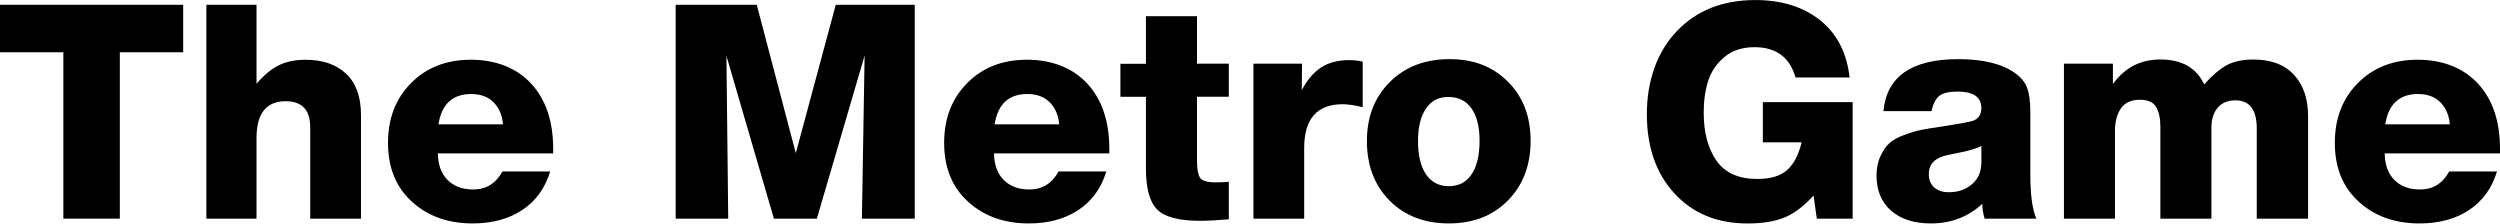
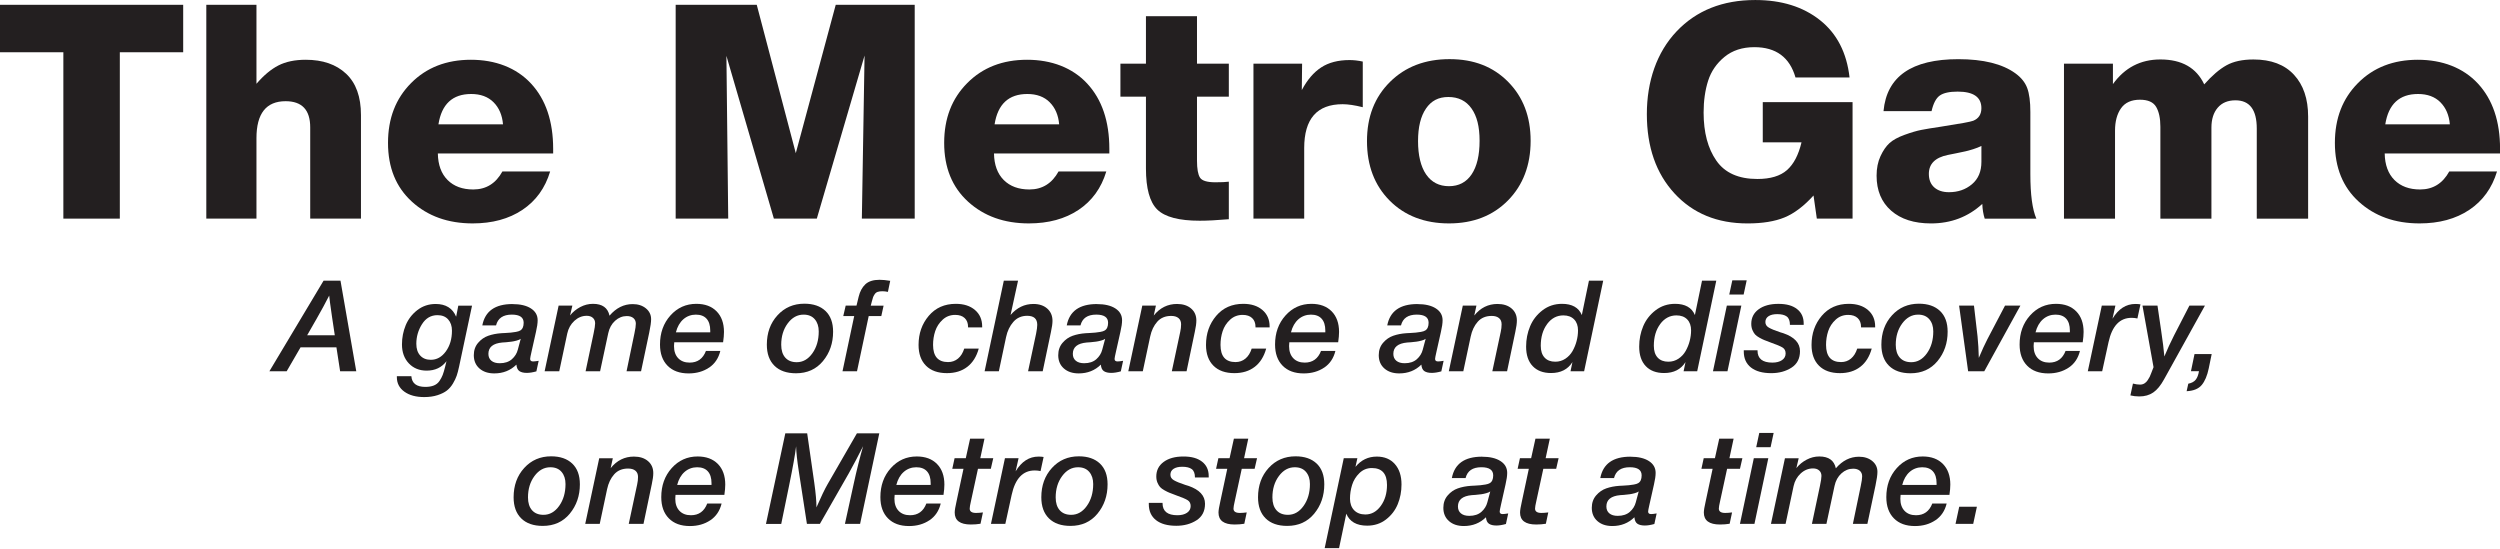
- <svg xmlns="http://www.w3.org/2000/svg" id="Layer_2" data-name="Layer 2" viewBox="0 0 599.4 53.57">
-   <g id="Layer_1-2" data-name="Layer 1">
+ <svg xmlns="http://www.w3.org/2000/svg" id="Layer_2" data-name="Layer 2" viewBox="0 0 1415.23 310.31">
+   <defs>
+     <style>
+       .cls-1 {
+         fill: #231f20;
+       }
+     </style>
+   </defs>
+   <g id="RULERS_GUIDES" data-name="RULERS/GUIDES">
    <g>
-       <path d="M43.92,12.53h-15.19v39.89h-13.54V12.53H0V1.15h43.92v11.38Z" />
-       <path d="M61.49,20.09c1.73-2.02,3.48-3.48,5.26-4.39,1.78-.91,3.96-1.37,6.55-1.37,4.08,0,7.31,1.12,9.69,3.35,2.38,2.23,3.56,5.53,3.56,9.9v24.84h-12.17v-21.89c0-4.18-1.97-6.26-5.9-6.26-4.66,0-6.98,2.95-6.98,8.86v19.3h-12.02V1.15h12.02v18.94Z" />
-       <path d="M104.98,36.79c.05,2.74.83,4.86,2.34,6.37s3.56,2.27,6.16,2.27c3.07,0,5.4-1.44,6.98-4.32h11.45c-1.2,3.98-3.42,7.06-6.66,9.22s-7.21,3.24-11.92,3.24c-5.9,0-10.77-1.74-14.58-5.22-3.82-3.48-5.72-8.17-5.72-14.08s1.85-10.65,5.54-14.37,8.47-5.58,14.33-5.58,10.91,1.91,14.44,5.72,5.29,9.04,5.29,15.66v1.08h-27.65ZM118.33,24.52c-1.32-1.32-3.11-1.98-5.36-1.98-4.46,0-7.08,2.42-7.85,7.27h15.48c-.19-2.21-.95-3.97-2.27-5.29Z" />
-       <path d="M162,1.15h19.44l9.36,35.57L200.38,1.15h18.94v51.27h-12.67l.65-39.1-11.45,39.1h-10.3l-11.38-39.03.43,39.03h-12.6V1.15Z" />
-       <path d="M238.32,36.79c.05,2.74.83,4.86,2.34,6.37s3.56,2.27,6.16,2.27c3.07,0,5.4-1.44,6.98-4.32h11.45c-1.2,3.98-3.42,7.06-6.66,9.22s-7.21,3.24-11.92,3.24c-5.9,0-10.77-1.74-14.58-5.22-3.82-3.48-5.72-8.17-5.72-14.08s1.85-10.65,5.54-14.37,8.47-5.58,14.33-5.58,10.91,1.91,14.44,5.72,5.29,9.04,5.29,15.66v1.08h-27.65ZM251.68,24.52c-1.32-1.32-3.11-1.98-5.36-1.98-4.46,0-7.08,2.42-7.85,7.27h15.48c-.19-2.21-.95-3.97-2.27-5.29Z" />
-       <path d="M294.62,23.19h-7.63v15.34c0,1.97.24,3.32.72,4.07.48.74,1.7,1.12,3.67,1.12,1.44,0,2.52-.05,3.24-.14v9c-2.83.24-5.16.36-6.98.36-4.94,0-8.33-.89-10.15-2.66s-2.74-5.06-2.74-9.86v-17.21h-6.12v-7.92h6.12V3.89h12.24v11.38h7.63v7.92Z" />
-       <path d="M326.73,25.71c-1.92-.48-3.53-.72-4.82-.72-6.14,0-9.22,3.5-9.22,10.51v16.92h-12.17V15.27h11.66l-.07,6.34c1.3-2.45,2.84-4.26,4.64-5.44,1.8-1.18,4.07-1.76,6.8-1.76,1.01,0,2.06.12,3.17.36v10.94Z" />
-       <path d="M361.58,19.62c3.6,3.62,5.4,8.34,5.4,14.15s-1.81,10.62-5.44,14.29c-3.62,3.67-8.34,5.51-14.15,5.51s-10.6-1.82-14.22-5.47c-3.62-3.65-5.44-8.4-5.44-14.26s1.84-10.54,5.51-14.19,8.44-5.47,14.29-5.47,10.44,1.81,14.04,5.44ZM341.89,26.03c-1.27,1.85-1.91,4.45-1.91,7.81s.65,6.12,1.94,7.99c1.3,1.87,3.12,2.81,5.47,2.81s4.16-.95,5.44-2.84c1.27-1.9,1.91-4.57,1.91-8.03s-.65-5.95-1.94-7.78c-1.3-1.82-3.14-2.74-5.54-2.74s-4.09.92-5.36,2.77Z" />
-       <path d="M444.17,52.42h-8.57l-.79-5.54c-2.3,2.54-4.62,4.3-6.95,5.26s-5.29,1.44-8.89,1.44c-7.25,0-13.08-2.4-17.5-7.2-4.42-4.8-6.62-11.14-6.62-19.01s2.38-14.82,7.13-19.84c4.75-5.02,11.04-7.52,18.87-7.52,6.29,0,11.46,1.61,15.52,4.82,4.06,3.22,6.42,7.8,7.09,13.75h-12.96c-1.39-4.85-4.68-7.27-9.86-7.27-2.88,0-5.27.78-7.16,2.34s-3.2,3.47-3.92,5.72-1.08,4.8-1.08,7.63c0,4.75,1.02,8.59,3.06,11.52,2.04,2.93,5.32,4.39,9.83,4.39,3.12,0,5.48-.71,7.09-2.12,1.61-1.42,2.77-3.64,3.49-6.66h-9.29v-9.65h21.53v27.94Z" />
-       <path d="M475.84,52.42c-.34-1.06-.53-2.23-.58-3.53-3.41,3.12-7.51,4.68-12.31,4.68-4.03,0-7.21-1.02-9.54-3.06-2.33-2.04-3.49-4.84-3.49-8.39,0-1.78.31-3.34.94-4.68.62-1.34,1.34-2.39,2.16-3.13.82-.74,2.02-1.4,3.6-1.98s2.93-.97,4.03-1.19c1.1-.22,2.64-.47,4.61-.76,4.66-.72,7.27-1.2,7.85-1.44,1.3-.53,1.94-1.54,1.94-3.02,0-2.64-1.9-3.96-5.69-3.96-1.97,0-3.4.31-4.28.94-.89.62-1.55,1.87-1.98,3.74h-11.52c.77-8.3,6.74-12.46,17.93-12.46,6,0,10.56,1.13,13.68,3.38,1.39,1.01,2.34,2.18,2.84,3.53.5,1.34.76,3.26.76,5.76v14.91c0,4.9.48,8.45,1.44,10.66h-12.39ZM473.04,35.79c-.77.24-1.38.41-1.84.5-.46.1-1.2.25-2.23.47-1.03.22-1.69.35-1.98.4-3.02.62-4.54,2.14-4.54,4.54,0,1.39.43,2.47,1.3,3.24.86.77,2.04,1.15,3.53,1.15,2.16,0,4-.64,5.51-1.91,1.51-1.27,2.27-3.06,2.27-5.36v-3.82c-.58.29-1.25.55-2.02.79Z" />
-       <path d="M506.59,20.16c2.83-3.94,6.62-5.9,11.38-5.9,5.14,0,8.64,1.99,10.51,5.98,1.87-2.11,3.65-3.64,5.33-4.57s3.84-1.4,6.48-1.4c4.22,0,7.46,1.22,9.72,3.67,2.26,2.45,3.38,5.78,3.38,10.01v24.48h-12.31v-21.6c0-4.51-1.7-6.77-5.11-6.77-1.82,0-3.24.59-4.25,1.76-1.01,1.18-1.51,2.77-1.51,4.79v21.82h-12.24v-22.03c0-2.02-.34-3.6-1.01-4.75-.67-1.15-1.97-1.73-3.89-1.73-2.06,0-3.58.68-4.54,2.05s-1.44,3.16-1.44,5.36v21.1h-12.24V15.27h11.74v4.9Z" />
-       <path d="M571.75,36.79c.05,2.74.83,4.86,2.34,6.37s3.56,2.27,6.16,2.27c3.07,0,5.4-1.44,6.98-4.32h11.45c-1.2,3.98-3.42,7.06-6.66,9.22s-7.21,3.24-11.92,3.24c-5.9,0-10.77-1.74-14.58-5.22-3.82-3.48-5.72-8.17-5.72-14.08s1.85-10.65,5.54-14.37,8.47-5.58,14.33-5.58,10.91,1.91,14.44,5.72,5.29,9.04,5.29,15.66v1.08h-27.65ZM585.1,24.52c-1.32-1.32-3.11-1.98-5.36-1.98-4.46,0-7.08,2.42-7.85,7.27h15.48c-.19-2.21-.95-3.97-2.27-5.29Z" />
+       <path class="cls-1" d="M103.7,29.58h-35.87v94.18h-31.96V29.58H0V2.72h103.7v26.86Z" />
+       <path class="cls-1" d="M145.18,47.43c4.08-4.76,8.22-8.22,12.41-10.37s9.35-3.23,15.47-3.23c9.63,0,17.25,2.63,22.86,7.9,5.61,5.27,8.42,13.06,8.42,23.38v58.65h-28.73v-51.68c0-9.86-4.65-14.79-13.94-14.79-10.99,0-16.49,6.97-16.49,20.91v45.56h-28.39V2.72h28.39v44.71Z" />
+       <path class="cls-1" d="M247.86,86.87c.11,6.46,1.96,11.47,5.52,15.04,3.57,3.57,8.42,5.35,14.54,5.35,7.25,0,12.75-3.4,16.49-10.2h27.03c-2.83,9.41-8.08,16.66-15.73,21.76-7.65,5.1-17.03,7.65-28.13,7.65-13.94,0-25.42-4.11-34.42-12.32-9.01-8.22-13.51-19.29-13.51-33.24s4.36-25.13,13.09-33.91c8.73-8.78,20-13.17,33.83-13.17s25.75,4.5,34.08,13.51c8.33,9.01,12.49,21.33,12.49,36.97v2.55h-65.28ZM279.39,57.88c-3.12-3.12-7.34-4.67-12.66-4.67-10.54,0-16.72,5.72-18.53,17.17h36.55c-.45-5.21-2.24-9.38-5.35-12.49Z" />
+       <path class="cls-1" d="M382.49,2.72h45.9l22.1,83.98L473.1,2.72h44.71v121.04h-29.92l1.53-92.31-27.03,92.31h-24.31l-26.86-92.14,1.02,92.14h-29.75V2.72Z" />
+       <path class="cls-1" d="M562.69,86.87c.11,6.46,1.96,11.47,5.52,15.04,3.57,3.57,8.42,5.35,14.54,5.35,7.25,0,12.75-3.4,16.49-10.2h27.03c-2.83,9.41-8.08,16.66-15.72,21.76-7.65,5.1-17.03,7.65-28.13,7.65-13.94,0-25.42-4.11-34.42-12.32-9.01-8.22-13.51-19.29-13.51-33.24s4.36-25.13,13.09-33.91,20-13.17,33.83-13.17,25.75,4.5,34.08,13.51,12.5,21.33,12.5,36.97v2.55h-65.28ZM594.23,57.88c-3.12-3.12-7.34-4.67-12.67-4.67-10.54,0-16.72,5.72-18.53,17.17h36.55c-.45-5.21-2.24-9.38-5.36-12.49Z" />
+       <path class="cls-1" d="M695.63,54.74h-18.02v36.21c0,4.65.57,7.85,1.7,9.6,1.13,1.76,4.02,2.64,8.67,2.64,3.4,0,5.95-.11,7.65-.34v21.25c-6.69.57-12.18.85-16.49.85-11.67,0-19.66-2.1-23.97-6.29s-6.46-11.96-6.46-23.29v-40.63h-14.45v-18.7h14.45V9.18h28.9v26.86h18.02v18.7Z" />
+       <path class="cls-1" d="M771.45,60.69c-4.53-1.13-8.33-1.7-11.39-1.7-14.51,0-21.76,8.27-21.76,24.82v39.95h-28.73V36.04h27.54l-.17,14.96c3.06-5.78,6.72-10.06,10.97-12.83,4.25-2.78,9.6-4.17,16.06-4.17,2.38,0,4.87.28,7.48.85v25.84Z" />
+       <path class="cls-1" d="M853.73,46.33c8.5,8.56,12.75,19.69,12.75,33.4s-4.28,25.07-12.83,33.74-19.69,13-33.4,13-25.02-4.31-33.58-12.92c-8.56-8.61-12.83-19.83-12.83-33.66s4.33-24.88,13-33.49,19.92-12.92,33.74-12.92,24.65,4.28,33.15,12.83ZM807.24,61.45c-3,4.36-4.5,10.51-4.5,18.45s1.53,14.45,4.59,18.87c3.06,4.42,7.37,6.63,12.92,6.63s9.83-2.24,12.83-6.71c3-4.48,4.5-10.79,4.5-18.96s-1.53-14.05-4.59-18.36c-3.06-4.31-7.42-6.46-13.09-6.46s-9.66,2.18-12.67,6.54Z" />
+       <path class="cls-1" d="M1048.72,123.76h-20.23l-1.87-13.09c-5.44,6.01-10.91,10.14-16.41,12.41-5.5,2.27-12.49,3.4-20.99,3.4-17.11,0-30.88-5.67-41.31-17-10.43-11.33-15.64-26.29-15.64-44.88s5.61-34.99,16.83-46.83c11.22-11.84,26.07-17.76,44.54-17.76,14.85,0,27.06,3.8,36.63,11.39,9.58,7.59,15.16,18.42,16.75,32.47h-30.6c-3.29-11.45-11.05-17.17-23.29-17.17-6.8,0-12.44,1.84-16.92,5.52s-7.56,8.19-9.26,13.51c-1.7,5.33-2.55,11.33-2.55,18.02,0,11.22,2.41,20.29,7.22,27.2s12.55,10.37,23.21,10.37c7.37,0,12.95-1.67,16.75-5.02,3.8-3.34,6.54-8.58,8.24-15.72h-21.93v-22.78h50.83v65.96Z" />
+       <path class="cls-1" d="M1123.52,123.76c-.79-2.49-1.25-5.27-1.36-8.33-8.05,7.37-17.74,11.05-29.07,11.05-9.52,0-17.03-2.41-22.52-7.22s-8.25-11.42-8.25-19.8c0-4.19.74-7.88,2.21-11.05,1.47-3.17,3.17-5.64,5.1-7.4,1.93-1.76,4.76-3.31,8.5-4.67,3.74-1.36,6.91-2.29,9.52-2.8s6.23-1.11,10.88-1.79c10.99-1.7,17.17-2.83,18.53-3.4,3.06-1.25,4.59-3.63,4.59-7.14,0-6.23-4.48-9.35-13.43-9.35-4.65,0-8.02.74-10.11,2.21s-3.66,4.42-4.67,8.84h-27.2c1.81-19.61,15.92-29.41,42.33-29.41,14.17,0,24.93,2.66,32.3,7.99,3.29,2.38,5.53,5.16,6.71,8.33,1.19,3.17,1.79,7.71,1.79,13.6v35.19c0,11.56,1.13,19.95,3.4,25.16h-29.24ZM1116.89,84.49c-1.81.57-3.26.96-4.33,1.19-1.08.23-2.83.6-5.27,1.11s-4,.82-4.67.93c-7.14,1.47-10.71,5.04-10.71,10.71,0,3.29,1.02,5.84,3.06,7.65s4.82,2.72,8.33,2.72c5.1,0,9.44-1.5,13-4.5,3.57-3,5.36-7.22,5.36-12.67v-9.01c-1.36.68-2.95,1.3-4.76,1.87Z" />
+       <path class="cls-1" d="M1196.11,47.6c6.69-9.29,15.64-13.94,26.86-13.94,12.13,0,20.4,4.7,24.82,14.11,4.42-4.99,8.61-8.58,12.58-10.79,3.97-2.21,9.07-3.31,15.3-3.31,9.97,0,17.62,2.89,22.95,8.67,5.33,5.78,7.99,13.66,7.99,23.63v57.8h-29.07v-51c0-10.65-4.02-15.98-12.07-15.98-4.31,0-7.65,1.39-10.03,4.17-2.38,2.78-3.57,6.54-3.57,11.3v51.51h-28.9v-52.02c0-4.76-.79-8.5-2.38-11.22-1.59-2.72-4.65-4.08-9.18-4.08-4.87,0-8.44,1.62-10.71,4.84-2.27,3.23-3.4,7.45-3.4,12.67v49.81h-28.9V36.04h27.71v11.56Z" />
+       <path class="cls-1" d="M1349.96,86.87c.11,6.46,1.96,11.47,5.52,15.04,3.57,3.57,8.42,5.35,14.54,5.35,7.25,0,12.75-3.4,16.49-10.2h27.03c-2.83,9.41-8.08,16.66-15.72,21.76-7.65,5.1-17.03,7.65-28.13,7.65-13.94,0-25.42-4.11-34.42-12.32-9.01-8.22-13.51-19.29-13.51-33.24s4.36-25.13,13.09-33.91,20-13.17,33.83-13.17,25.75,4.5,34.08,13.51,12.5,21.33,12.5,36.97v2.55h-65.28ZM1381.49,57.88c-3.12-3.12-7.34-4.67-12.67-4.67-10.54,0-16.72,5.72-18.53,17.17h36.55c-.45-5.21-2.24-9.38-5.36-12.49Z" />
+       <path class="cls-1" d="M201.69,210.16h-9.15l-2.09-13.54h-20.31l-7.85,13.54h-9.79l30.67-51.27h9.58l8.93,51.27ZM178.79,181.21l-4.9,8.57h15.63l-1.58-10.51c-.96-6.58-1.49-10.56-1.58-11.95-2.02,3.98-4.54,8.62-7.56,13.9Z" />
+       <path class="cls-1" d="M259.79,207.93c-.38,1.82-.8,3.41-1.26,4.75-.46,1.34-1.16,2.82-2.12,4.43-.96,1.61-2.1,2.93-3.42,3.96-1.32,1.03-3.08,1.91-5.29,2.63-2.21.72-4.73,1.08-7.56,1.08-4.66,0-8.4-1.02-11.23-3.06-2.83-2.04-4.25-4.76-4.25-8.17v-.58h8.21c.29,4.03,2.93,6.05,7.92,6.05,1.87,0,3.47-.26,4.79-.79,1.32-.53,2.38-1.37,3.17-2.52.79-1.15,1.4-2.29,1.84-3.42s.89-2.65,1.37-4.57l.79-3.24c-2.69,3.55-6.43,5.33-11.23,5.33-4.13,0-7.49-1.37-10.08-4.1-2.59-2.74-3.89-6.31-3.89-10.73,0-3.84.71-7.46,2.12-10.87s3.61-6.26,6.59-8.57c2.98-2.3,6.43-3.46,10.37-3.46,5.71,0,9.58,2.4,11.59,7.2l1.22-6.26h7.78l-7.42,34.92ZM238.88,183.52c-2.14,3.41-3.2,7.1-3.2,11.09,0,2.83.73,5.05,2.2,6.66,1.46,1.61,3.47,2.41,6.01,2.41,3.36,0,6.19-1.58,8.5-4.75,2.3-3.17,3.46-7.08,3.46-11.74,0-2.64-.72-4.76-2.16-6.37-1.44-1.61-3.46-2.41-6.05-2.41-3.7,0-6.61,1.7-8.75,5.11Z" />
+       <path class="cls-1" d="M290.1,172.14c4.42,0,7.9.82,10.44,2.45,2.54,1.63,3.82,3.86,3.82,6.7,0,1.68-.31,3.86-.94,6.55l-2.52,11.23c-.53,2.3-.79,3.67-.79,4.1,0,.96.55,1.44,1.66,1.44.67,0,1.73-.12,3.17-.36l-1.3,5.98c-2.06.58-3.86.86-5.4.86-1.82,0-3.23-.34-4.21-1.01-.98-.67-1.55-1.9-1.69-3.67-3.36,3.31-7.54,4.97-12.53,4.97-3.5,0-6.31-.94-8.42-2.81-2.11-1.87-3.17-4.37-3.17-7.49,0-2.78.82-5.12,2.45-7.02,1.63-1.9,3.55-3.23,5.76-4,2.21-.77,4.68-1.25,7.42-1.44.1,0,.8-.04,2.12-.11,1.32-.07,2.39-.14,3.2-.22.82-.07,1.78-.2,2.88-.4s1.92-.46,2.45-.79c1.3-.77,1.94-2.23,1.94-4.39,0-3.07-2.23-4.61-6.7-4.61-4.94,0-7.92,2.04-8.93,6.12h-7.78c1.54-8.07,7.22-12.1,17.07-12.1ZM292.44,192.81c-1.08.29-1.99.48-2.74.58s-1.84.22-3.28.36l-2.09.14c-5.23.48-7.85,2.62-7.85,6.41,0,1.68.56,2.99,1.69,3.92,1.13.94,2.7,1.4,4.72,1.4,2.88,0,5.17-.76,6.88-2.27,1.7-1.51,2.82-3.3,3.35-5.36l1.66-6.19c-.48.38-1.26.72-2.34,1.01Z" />
+       <path class="cls-1" d="M322.72,178.55c1.58-1.97,3.52-3.55,5.8-4.75s4.67-1.8,7.16-1.8c5.28,0,8.4,2.23,9.36,6.7,3.74-4.37,8.11-6.55,13.11-6.55,3.02,0,5.52.8,7.49,2.41,1.97,1.61,2.95,3.66,2.95,6.16,0,1.68-.36,4.22-1.08,7.63l-4.61,21.82h-8.21l4.46-21.46c.53-2.45.79-4.27.79-5.47,0-1.34-.46-2.4-1.37-3.17-.91-.77-2.16-1.15-3.74-1.15-2.45,0-4.66.89-6.62,2.66-1.97,1.78-3.26,4.13-3.89,7.06l-4.61,21.53h-8.21l4.54-21.46c.58-2.69.86-4.58.86-5.69,0-1.3-.43-2.33-1.3-3.1-.86-.77-2.02-1.15-3.46-1.15-2.59,0-4.92.95-6.98,2.84-2.06,1.9-3.41,4.29-4.03,7.17l-4.54,21.39h-8.28l7.92-37.16h7.78l-1.3,5.54Z" />
+       <path class="cls-1" d="M401.38,208.11c-3.24,2.18-7.09,3.28-11.56,3.28-5.09,0-9.06-1.45-11.92-4.36-2.86-2.9-4.28-6.9-4.28-11.99,0-6.58,1.97-12.06,5.9-16.45,3.94-4.39,8.83-6.59,14.69-6.59,4.85,0,8.67,1.42,11.45,4.25s4.18,6.72,4.18,11.67c0,1.63-.17,3.58-.5,5.83h-27.65c-.1,1.34-.14,2.06-.14,2.16,0,2.93.79,5.22,2.38,6.88s3.74,2.48,6.48,2.48c4.46,0,7.54-2.21,9.22-6.62h8.14c-1.01,4.13-3.13,7.29-6.37,9.47ZM402.06,188.12v-1.01c0-2.93-.7-5.16-2.09-6.7-1.39-1.54-3.41-2.3-6.05-2.3s-5.1.88-7.09,2.63c-1.99,1.75-3.4,4.21-4.21,7.38h19.44Z" />
+       <path class="cls-1" d="M465.89,204.4c-3.82,4.61-8.92,6.91-15.3,6.91-5.23,0-9.29-1.42-12.17-4.25-2.88-2.83-4.32-6.82-4.32-11.95,0-6.67,2-12.21,6.01-16.6,4.01-4.39,9.08-6.59,15.23-6.59,5.09,0,9.07,1.37,11.95,4.1,2.88,2.74,4.32,6.65,4.32,11.74,0,6.48-1.91,12.02-5.72,16.63ZM445.91,183.08c-2.45,3.31-3.67,7.34-3.67,12.1,0,3.12.77,5.54,2.3,7.27,1.54,1.73,3.7,2.59,6.48,2.59,3.5,0,6.46-1.68,8.86-5.04,2.4-3.36,3.6-7.49,3.6-12.38,0-2.83-.74-5.12-2.23-6.88-1.49-1.75-3.6-2.63-6.34-2.63-3.55,0-6.55,1.66-9,4.97Z" />
+       <path class="cls-1" d="M498.9,178.91h-7.13l-6.62,31.25h-8.21l6.62-31.25h-6.19l1.37-5.9h6.12l1.22-5.04c.72-2.98,1.98-5.32,3.78-7.02,1.8-1.7,4.48-2.56,8.03-2.56,1.68,0,3.7.19,6.05.58l-1.3,6.26c-1.15-.24-2.18-.36-3.1-.36-1.1,0-2,.12-2.7.36s-1.26.68-1.69,1.33c-.43.65-.73,1.2-.9,1.66s-.4,1.24-.68,2.34c-.05.14-.07.24-.07.29s-.02.12-.07.22c-.05.1-.07.19-.07.29l-.43,1.66h7.27l-1.3,5.9Z" />
+       <path class="cls-1" d="M547.57,207.67c-3.07,2.38-6.91,3.56-11.52,3.56-5.09,0-9.04-1.4-11.85-4.21-2.81-2.81-4.21-6.73-4.21-11.77,0-6.43,1.92-11.92,5.76-16.45,3.84-4.54,8.95-6.8,15.34-6.8,4.51,0,8.12,1.16,10.84,3.49s4.07,5.44,4.07,9.33v.5h-7.99v-.29c0-2.11-.64-3.77-1.91-4.97-1.27-1.2-3.06-1.8-5.37-1.8-2.78,0-5.16.91-7.13,2.74-1.97,1.82-3.36,3.97-4.18,6.44-.82,2.47-1.22,5.08-1.22,7.81,0,6.48,2.83,9.72,8.5,9.72,2.16,0,4.03-.66,5.62-1.98,1.58-1.32,2.76-3.2,3.53-5.65h8.21c-1.25,4.51-3.41,7.96-6.48,10.33Z" />
+       <path class="cls-1" d="M572.05,178.33c3.6-4.18,7.92-6.26,12.96-6.26,3.26,0,5.88.88,7.85,2.63,1.97,1.75,2.95,4.07,2.95,6.95,0,1.49-.29,3.55-.86,6.19l-4.68,22.32h-8.28l4.54-21.31c.43-2.16.65-3.82.65-4.97,0-3.41-1.9-5.11-5.69-5.11-3.22,0-5.83,1.15-7.85,3.46-2.02,2.3-3.38,5.16-4.1,8.57l-4.1,19.37h-8.06l10.87-51.27h8.06l-4.25,19.44Z" />
+       <path class="cls-1" d="M620.94,172.14c4.42,0,7.9.82,10.44,2.45,2.54,1.63,3.82,3.86,3.82,6.7,0,1.68-.31,3.86-.94,6.55l-2.52,11.23c-.53,2.3-.79,3.67-.79,4.1,0,.96.55,1.44,1.66,1.44.67,0,1.73-.12,3.17-.36l-1.3,5.98c-2.06.58-3.86.86-5.4.86-1.82,0-3.23-.34-4.21-1.01s-1.55-1.9-1.69-3.67c-3.36,3.31-7.54,4.97-12.53,4.97-3.5,0-6.31-.94-8.42-2.81s-3.17-4.37-3.17-7.49c0-2.78.82-5.12,2.45-7.02,1.63-1.9,3.55-3.23,5.76-4,2.21-.77,4.68-1.25,7.42-1.44.1,0,.8-.04,2.12-.11s2.39-.14,3.2-.22c.82-.07,1.78-.2,2.88-.4,1.1-.19,1.92-.46,2.45-.79,1.3-.77,1.94-2.23,1.94-4.39,0-3.07-2.23-4.61-6.7-4.61-4.94,0-7.92,2.04-8.93,6.12h-7.78c1.54-8.07,7.22-12.1,17.07-12.1ZM623.28,192.81c-1.08.29-1.99.48-2.74.58s-1.84.22-3.28.36l-2.09.14c-5.23.48-7.85,2.62-7.85,6.41,0,1.68.56,2.99,1.69,3.92,1.13.94,2.7,1.4,4.72,1.4,2.88,0,5.17-.76,6.88-2.27,1.7-1.51,2.82-3.3,3.35-5.36l1.66-6.19c-.48.38-1.26.72-2.34,1.01Z" />
+       <path class="cls-1" d="M653.12,178.62c3.5-4.37,7.9-6.55,13.18-6.55,3.31,0,5.96.85,7.96,2.56s2.99,3.97,2.99,6.8c0,1.63-.29,3.74-.86,6.34l-4.68,22.39h-8.35l4.75-22.25c.34-1.49.5-2.93.5-4.32,0-1.54-.49-2.71-1.48-3.53s-2.36-1.22-4.14-1.22c-3.31,0-5.94,1.09-7.88,3.28-1.94,2.18-3.28,4.98-4,8.39l-4.18,19.66h-8.21l7.92-37.16h7.71l-1.22,5.62Z" />
+       <path class="cls-1" d="M710.29,207.67c-3.07,2.38-6.91,3.56-11.52,3.56-5.09,0-9.04-1.4-11.85-4.21-2.81-2.81-4.21-6.73-4.21-11.77,0-6.43,1.92-11.92,5.76-16.45,3.84-4.54,8.95-6.8,15.34-6.8,4.51,0,8.12,1.16,10.84,3.49s4.07,5.44,4.07,9.33v.5h-7.99v-.29c0-2.11-.64-3.77-1.91-4.97-1.27-1.2-3.06-1.8-5.37-1.8-2.78,0-5.16.91-7.13,2.74-1.97,1.82-3.36,3.97-4.18,6.44-.82,2.47-1.22,5.08-1.22,7.81,0,6.48,2.83,9.72,8.5,9.72,2.16,0,4.03-.66,5.62-1.98,1.58-1.32,2.76-3.2,3.53-5.65h8.21c-1.25,4.51-3.41,7.96-6.48,10.33Z" />
+       <path class="cls-1" d="M749.57,208.11c-3.24,2.18-7.09,3.28-11.56,3.28-5.09,0-9.06-1.45-11.92-4.36-2.86-2.9-4.29-6.9-4.29-11.99,0-6.58,1.97-12.06,5.91-16.45,3.94-4.39,8.83-6.59,14.69-6.59,4.85,0,8.67,1.42,11.45,4.25s4.18,6.72,4.18,11.67c0,1.63-.17,3.58-.5,5.83h-27.65c-.1,1.34-.14,2.06-.14,2.16,0,2.93.79,5.22,2.38,6.88,1.58,1.66,3.75,2.48,6.48,2.48,4.46,0,7.54-2.21,9.22-6.62h8.14c-1.01,4.13-3.13,7.29-6.37,9.47ZM750.25,188.12v-1.01c0-2.93-.7-5.16-2.09-6.7-1.39-1.54-3.41-2.3-6.05-2.3s-5.1.88-7.09,2.63c-1.99,1.75-3.4,4.21-4.21,7.38h19.44Z" />
+       <path class="cls-1" d="M802.38,172.14c4.42,0,7.9.82,10.44,2.45,2.54,1.63,3.82,3.86,3.82,6.7,0,1.68-.31,3.86-.94,6.55l-2.52,11.23c-.53,2.3-.79,3.67-.79,4.1,0,.96.55,1.44,1.66,1.44.67,0,1.73-.12,3.17-.36l-1.3,5.98c-2.06.58-3.86.86-5.4.86-1.82,0-3.23-.34-4.21-1.01s-1.55-1.9-1.69-3.67c-3.36,3.31-7.54,4.97-12.53,4.97-3.5,0-6.31-.94-8.42-2.81s-3.17-4.37-3.17-7.49c0-2.78.82-5.12,2.45-7.02,1.63-1.9,3.55-3.23,5.76-4,2.21-.77,4.68-1.25,7.42-1.44.1,0,.8-.04,2.12-.11s2.39-.14,3.2-.22c.82-.07,1.78-.2,2.88-.4,1.1-.19,1.92-.46,2.45-.79,1.3-.77,1.94-2.23,1.94-4.39,0-3.07-2.23-4.61-6.7-4.61-4.94,0-7.92,2.04-8.93,6.12h-7.78c1.54-8.07,7.22-12.1,17.07-12.1ZM804.72,192.81c-1.08.29-1.99.48-2.74.58s-1.84.22-3.28.36l-2.09.14c-5.23.48-7.85,2.62-7.85,6.41,0,1.68.56,2.99,1.69,3.92,1.13.94,2.7,1.4,4.72,1.4,2.88,0,5.17-.76,6.88-2.27,1.7-1.51,2.82-3.3,3.35-5.36l1.66-6.19c-.48.38-1.26.72-2.34,1.01Z" />
+       <path class="cls-1" d="M834.56,178.62c3.5-4.37,7.9-6.55,13.18-6.55,3.31,0,5.96.85,7.96,2.56s2.99,3.97,2.99,6.8c0,1.63-.29,3.74-.86,6.34l-4.68,22.39h-8.35l4.75-22.25c.34-1.49.5-2.93.5-4.32,0-1.54-.49-2.71-1.48-3.53s-2.36-1.22-4.14-1.22c-3.31,0-5.94,1.09-7.88,3.28-1.94,2.18-3.28,4.98-4,8.39l-4.18,19.66h-8.21l7.92-37.16h7.71l-1.22,5.62Z" />
+       <path class="cls-1" d="M896.77,210.16h-7.71l1.08-5.18c-2.59,4.13-6.62,6.19-12.1,6.19-4.46,0-7.93-1.31-10.41-3.92s-3.71-6.3-3.71-11.05c0-4.08.76-7.92,2.27-11.52,1.51-3.6,3.85-6.61,7.02-9.04,3.17-2.42,6.84-3.64,11.02-3.64,5.71,0,9.46,2.11,11.23,6.34l4.03-19.44h8.07l-10.8,51.27ZM875.85,183.41c-2.42,3.24-3.64,7.36-3.64,12.35,0,2.88.72,5.1,2.16,6.66,1.44,1.56,3.46,2.34,6.05,2.34,2.11,0,4.02-.56,5.72-1.69s3.06-2.58,4.07-4.36c1.01-1.78,1.78-3.67,2.3-5.69.53-2.02.79-4.01.79-5.98,0-2.64-.73-4.72-2.2-6.23-1.46-1.51-3.49-2.27-6.08-2.27-3.7,0-6.76,1.62-9.18,4.86Z" />
+       <path class="cls-1" d="M960.78,210.16h-7.71l1.08-5.18c-2.59,4.13-6.62,6.19-12.1,6.19-4.46,0-7.93-1.31-10.41-3.92s-3.71-6.3-3.71-11.05c0-4.08.76-7.92,2.27-11.52,1.51-3.6,3.85-6.61,7.02-9.04,3.17-2.42,6.84-3.64,11.02-3.64,5.71,0,9.46,2.11,11.23,6.34l4.03-19.44h8.07l-10.8,51.27ZM939.86,183.41c-2.42,3.24-3.64,7.36-3.64,12.35,0,2.88.72,5.1,2.16,6.66,1.44,1.56,3.46,2.34,6.05,2.34,2.11,0,4.02-.56,5.72-1.69s3.06-2.58,4.07-4.36c1.01-1.78,1.78-3.67,2.3-5.69.53-2.02.79-4.01.79-5.98,0-2.64-.73-4.72-2.2-6.23-1.46-1.51-3.49-2.27-6.08-2.27-3.7,0-6.76,1.62-9.18,4.86Z" />
+       <path class="cls-1" d="M977.91,210.16h-8.21l7.85-37.16h8.21l-7.85,37.16ZM987.06,166.74h-8.14l1.73-8.06h8.14l-1.73,8.06Z" />
+       <path class="cls-1" d="M1013.26,183.88c0-2.26-.6-3.83-1.8-4.72-1.2-.89-3-1.33-5.4-1.33-2.11,0-3.76.4-4.93,1.19s-1.76,1.88-1.76,3.28.66,2.4,1.98,3.17c1.32.77,3.49,1.66,6.52,2.66.72.19,1.27.36,1.66.5,6.29,2.16,9.43,5.54,9.43,10.15,0,4.18-1.61,7.3-4.82,9.36-3.22,2.06-7.03,3.1-11.45,3.1-4.94,0-8.77-1.07-11.48-3.2-2.71-2.14-4.07-5.15-4.07-9.04v-.72h7.78v.22c0,4.51,2.81,6.77,8.42,6.77,2.26,0,4.07-.47,5.44-1.4,1.37-.94,2.05-2.2,2.05-3.78,0-1.49-.55-2.59-1.66-3.31-1.1-.72-3.43-1.7-6.98-2.95-.14-.05-.26-.1-.36-.14-1.39-.53-2.42-.92-3.1-1.19-.67-.26-1.57-.71-2.7-1.33s-1.97-1.25-2.52-1.87-1.04-1.45-1.48-2.48c-.43-1.03-.65-2.2-.65-3.49,0-3.46,1.39-6.2,4.18-8.25,2.78-2.04,6.5-3.06,11.16-3.06s8.03.97,10.55,2.92c2.52,1.94,3.78,4.67,3.78,8.17v.79h-7.78Z" />
+       <path class="cls-1" d="M1053.08,207.67c-3.07,2.38-6.91,3.56-11.52,3.56-5.09,0-9.04-1.4-11.85-4.21-2.81-2.81-4.21-6.73-4.21-11.77,0-6.43,1.92-11.92,5.76-16.45,3.84-4.54,8.95-6.8,15.34-6.8,4.51,0,8.12,1.16,10.84,3.49s4.07,5.44,4.07,9.33v.5h-7.99v-.29c0-2.11-.64-3.77-1.91-4.97-1.27-1.2-3.06-1.8-5.37-1.8-2.78,0-5.16.91-7.13,2.74-1.97,1.82-3.36,3.97-4.18,6.44-.82,2.47-1.22,5.08-1.22,7.81,0,6.48,2.83,9.72,8.5,9.72,2.16,0,4.03-.66,5.62-1.98,1.58-1.32,2.76-3.2,3.53-5.65h8.21c-1.25,4.51-3.41,7.96-6.48,10.33Z" />
+       <path class="cls-1" d="M1096.82,204.4c-3.82,4.61-8.92,6.91-15.3,6.91-5.23,0-9.29-1.42-12.17-4.25-2.88-2.83-4.32-6.82-4.32-11.95,0-6.67,2-12.21,6.01-16.6,4.01-4.39,9.08-6.59,15.23-6.59,5.09,0,9.07,1.37,11.95,4.1,2.88,2.74,4.32,6.65,4.32,11.74,0,6.48-1.91,12.02-5.72,16.63ZM1076.84,183.08c-2.45,3.31-3.67,7.34-3.67,12.1,0,3.12.77,5.54,2.3,7.27,1.54,1.73,3.7,2.59,6.48,2.59,3.5,0,6.46-1.68,8.86-5.04,2.4-3.36,3.6-7.49,3.6-12.38,0-2.83-.74-5.12-2.23-6.88-1.49-1.75-3.6-2.63-6.34-2.63-3.55,0-6.55,1.66-9,4.97Z" />
+       <path class="cls-1" d="M1123.28,210.16h-9.14l-5.11-37.16h8.42l2.02,17.43c.38,3.74.62,7.8.72,12.17,1.82-4.32,3.43-7.83,4.82-10.51l10.01-19.08h8.71l-20.45,37.16Z" />
+       <path class="cls-1" d="M1171.05,208.11c-3.24,2.18-7.09,3.28-11.56,3.28-5.09,0-9.06-1.45-11.92-4.36-2.86-2.9-4.29-6.9-4.29-11.99,0-6.58,1.97-12.06,5.91-16.45,3.94-4.39,8.83-6.59,14.69-6.59,4.85,0,8.67,1.42,11.45,4.25s4.18,6.72,4.18,11.67c0,1.63-.17,3.58-.5,5.83h-27.65c-.1,1.34-.14,2.06-.14,2.16,0,2.93.79,5.22,2.38,6.88,1.58,1.66,3.75,2.48,6.48,2.48,4.46,0,7.54-2.21,9.22-6.62h8.14c-1.01,4.13-3.13,7.29-6.37,9.47ZM1171.74,188.12v-1.01c0-2.93-.7-5.16-2.09-6.7-1.39-1.54-3.41-2.3-6.05-2.3s-5.1.88-7.09,2.63c-1.99,1.75-3.4,4.21-4.21,7.38h19.44Z" />
+       <path class="cls-1" d="M1209.97,180.28c-1.06-.24-2.16-.36-3.31-.36-6.67,0-11.02,4.58-13.03,13.75l-3.6,16.49h-8.14l7.92-37.16h7.71l-1.66,7.42c3.36-5.57,7.68-8.35,12.96-8.35,1.06,0,2.02.07,2.88.22l-1.73,7.99Z" />
+       <path class="cls-1" d="M1225.08,214.7c-1.92,3.5-3.97,6-6.16,7.49-2.18,1.49-4.81,2.23-7.88,2.23-1.73,0-3.41-.19-5.04-.58l1.44-6.7c1.44.38,2.78.58,4.03.58.91,0,1.73-.22,2.45-.65.72-.43,1.34-1.04,1.87-1.84.53-.79.91-1.44,1.15-1.94.24-.5.5-1.14.79-1.91l1.37-3.53-6.26-34.85h8.5l2.09,14.33c.86,5.71,1.46,10.54,1.8,14.47,1.63-3.98,3.48-7.99,5.54-12.03l8.64-16.78h8.79l-23.11,41.69Z" />
+       <path class="cls-1" d="M1250.36,208.5c-.86,4.18-2.2,7.33-4,9.47-1.8,2.14-4.64,3.3-8.53,3.49l.94-4.25c1.92-.38,3.32-1.14,4.21-2.27.89-1.13,1.5-2.72,1.84-4.79h-4.54l2.02-9.72h9.72l-1.66,8.06Z" />
+       <path class="cls-1" d="M322.54,290.8c-3.82,4.61-8.92,6.91-15.3,6.91-5.23,0-9.29-1.42-12.17-4.25-2.88-2.83-4.32-6.82-4.32-11.95,0-6.67,2-12.21,6.01-16.6s9.08-6.59,15.23-6.59c5.09,0,9.07,1.37,11.95,4.1,2.88,2.74,4.32,6.65,4.32,11.74,0,6.48-1.91,12.02-5.72,16.63ZM302.56,269.48c-2.45,3.31-3.67,7.34-3.67,12.1,0,3.12.77,5.54,2.3,7.27,1.54,1.73,3.7,2.59,6.48,2.59,3.5,0,6.46-1.68,8.86-5.04,2.4-3.36,3.6-7.49,3.6-12.38,0-2.83-.74-5.12-2.23-6.88-1.49-1.75-3.6-2.63-6.34-2.63-3.55,0-6.55,1.66-9,4.97Z" />
+       <path class="cls-1" d="M345.69,265.02c3.5-4.37,7.9-6.55,13.18-6.55,3.31,0,5.96.85,7.96,2.56s2.99,3.97,2.99,6.8c0,1.63-.29,3.74-.86,6.34l-4.68,22.39h-8.35l4.75-22.25c.34-1.49.5-2.93.5-4.32,0-1.54-.49-2.71-1.48-3.53-.98-.82-2.36-1.22-4.14-1.22-3.31,0-5.94,1.09-7.88,3.28-1.94,2.18-3.28,4.98-4,8.39l-4.18,19.66h-8.21l7.92-37.16h7.7l-1.22,5.62Z" />
+       <path class="cls-1" d="M402.1,294.51c-3.24,2.18-7.09,3.28-11.56,3.28-5.09,0-9.06-1.45-11.92-4.36s-4.28-6.9-4.28-11.99c0-6.58,1.97-12.06,5.9-16.45,3.94-4.39,8.83-6.59,14.69-6.59,4.85,0,8.67,1.42,11.45,4.25s4.18,6.72,4.18,11.67c0,1.63-.17,3.58-.5,5.83h-27.65c-.1,1.34-.14,2.06-.14,2.16,0,2.93.79,5.22,2.38,6.88,1.58,1.66,3.75,2.48,6.48,2.48,4.46,0,7.54-2.21,9.22-6.62h8.14c-1.01,4.13-3.13,7.28-6.37,9.47ZM402.78,274.52v-1.01c0-2.93-.7-5.16-2.09-6.7-1.39-1.54-3.41-2.3-6.05-2.3s-5.1.88-7.09,2.63c-1.99,1.75-3.4,4.21-4.21,7.38h19.44Z" />
+       <path class="cls-1" d="M486.88,296.56h-8.57l4.9-22.39c1.73-7.97,3.53-15.17,5.4-21.6-2.88,5.71-5.59,10.85-8.14,15.41l-16.34,28.59h-7.34l-4.61-29.88c-.91-5.86-1.42-10.54-1.51-14.04-.53,4.51-1.85,11.91-3.96,22.18l-4.46,21.75h-8.64l10.95-51.27h12.38l4.03,28.08c.82,5.81,1.22,10.42,1.22,13.83,2.59-5.95,4.7-10.35,6.34-13.18l16.56-28.73h12.67l-10.87,51.27Z" />
+       <path class="cls-1" d="M526.15,294.51c-3.24,2.18-7.09,3.28-11.56,3.28-5.09,0-9.06-1.45-11.92-4.36-2.86-2.9-4.29-6.9-4.29-11.99,0-6.58,1.97-12.06,5.91-16.45,3.94-4.39,8.83-6.59,14.69-6.59,4.85,0,8.67,1.42,11.45,4.25s4.18,6.72,4.18,11.67c0,1.63-.17,3.58-.5,5.83h-27.65c-.1,1.34-.14,2.06-.14,2.16,0,2.93.79,5.22,2.38,6.88,1.58,1.66,3.75,2.48,6.48,2.48,4.46,0,7.54-2.21,9.22-6.62h8.14c-1.01,4.13-3.13,7.28-6.37,9.47ZM526.84,274.52v-1.01c0-2.93-.7-5.16-2.09-6.7-1.39-1.54-3.41-2.3-6.05-2.3s-5.1.88-7.09,2.63c-1.99,1.75-3.4,4.21-4.21,7.38h19.44Z" />
+       <path class="cls-1" d="M560.89,265.38h-7.27l-3.96,18.29c-.48,2.06-.72,3.48-.72,4.25,0,1.63,1.2,2.45,3.6,2.45,1.1,0,2.4-.1,3.89-.29l-1.37,6.41c-1.73.29-3.55.43-5.47.43-6.1,0-9.14-2.26-9.14-6.77,0-1.2.34-3.26,1.01-6.19l3.96-18.58h-6.34l1.3-5.98h6.34l2.45-11.09h8.14l-2.38,11.09h7.34l-1.37,5.98Z" />
+       <path class="cls-1" d="M589.05,266.68c-1.06-.24-2.16-.36-3.31-.36-6.67,0-11.02,4.58-13.03,13.75l-3.6,16.49h-8.14l7.92-37.16h7.71l-1.66,7.42c3.36-5.57,7.68-8.35,12.96-8.35,1.06,0,2.02.07,2.88.22l-1.73,7.99Z" />
+       <path class="cls-1" d="M621.27,290.8c-3.82,4.61-8.92,6.91-15.3,6.91-5.23,0-9.29-1.42-12.17-4.25-2.88-2.83-4.32-6.82-4.32-11.95,0-6.67,2-12.21,6.01-16.6,4.01-4.39,9.08-6.59,15.23-6.59,5.09,0,9.07,1.37,11.95,4.1,2.88,2.74,4.32,6.65,4.32,11.74,0,6.48-1.91,12.02-5.72,16.63ZM601.28,269.48c-2.45,3.31-3.67,7.34-3.67,12.1,0,3.12.77,5.54,2.3,7.27,1.54,1.73,3.7,2.59,6.48,2.59,3.5,0,6.46-1.68,8.86-5.04,2.4-3.36,3.6-7.49,3.6-12.38,0-2.83-.74-5.12-2.23-6.88-1.49-1.75-3.6-2.63-6.34-2.63-3.55,0-6.55,1.66-9,4.97Z" />
+       <path class="cls-1" d="M676.45,270.28c0-2.26-.6-3.83-1.8-4.72-1.2-.89-3-1.33-5.4-1.33-2.11,0-3.76.4-4.93,1.19s-1.76,1.88-1.76,3.28.66,2.4,1.98,3.17c1.32.77,3.49,1.66,6.52,2.66.72.19,1.27.36,1.66.5,6.29,2.16,9.43,5.54,9.43,10.15,0,4.18-1.61,7.3-4.82,9.36-3.22,2.06-7.03,3.1-11.45,3.1-4.94,0-8.77-1.07-11.48-3.2-2.71-2.14-4.07-5.15-4.07-9.04v-.72h7.78v.22c0,4.51,2.81,6.77,8.42,6.77,2.26,0,4.07-.47,5.44-1.4,1.37-.94,2.05-2.2,2.05-3.78,0-1.49-.55-2.59-1.66-3.31-1.1-.72-3.43-1.7-6.98-2.95-.14-.05-.26-.1-.36-.14-1.39-.53-2.42-.92-3.1-1.19-.67-.26-1.57-.71-2.7-1.33s-1.97-1.25-2.52-1.87-1.04-1.45-1.48-2.48c-.43-1.03-.65-2.2-.65-3.49,0-3.46,1.39-6.2,4.18-8.25,2.78-2.04,6.5-3.06,11.16-3.06s8.03.97,10.55,2.92c2.52,1.94,3.78,4.67,3.78,8.17v.79h-7.78Z" />
+       <path class="cls-1" d="M710.22,265.38h-7.27l-3.96,18.29c-.48,2.06-.72,3.48-.72,4.25,0,1.63,1.2,2.45,3.6,2.45,1.1,0,2.4-.1,3.89-.29l-1.37,6.41c-1.73.29-3.55.43-5.47.43-6.1,0-9.14-2.26-9.14-6.77,0-1.2.34-3.26,1.01-6.19l3.96-18.58h-6.34l1.3-5.98h6.34l2.45-11.09h8.14l-2.38,11.09h7.34l-1.37,5.98Z" />
+       <path class="cls-1" d="M743.95,290.8c-3.82,4.61-8.92,6.91-15.3,6.91-5.23,0-9.29-1.42-12.17-4.25-2.88-2.83-4.32-6.82-4.32-11.95,0-6.67,2-12.21,6.01-16.6,4.01-4.39,9.08-6.59,15.23-6.59,5.09,0,9.07,1.37,11.95,4.1,2.88,2.74,4.32,6.65,4.32,11.74,0,6.48-1.91,12.02-5.72,16.63ZM723.97,269.48c-2.45,3.31-3.67,7.34-3.67,12.1,0,3.12.77,5.54,2.3,7.27,1.54,1.73,3.7,2.59,6.48,2.59,3.5,0,6.46-1.68,8.86-5.04,2.4-3.36,3.6-7.49,3.6-12.38,0-2.83-.74-5.12-2.23-6.88-1.49-1.75-3.6-2.63-6.34-2.63-3.55,0-6.55,1.66-9,4.97Z" />
+       <path class="cls-1" d="M767.31,264.3c3.17-3.89,7.2-5.83,12.1-5.83,4.32,0,7.73,1.42,10.22,4.25,2.5,2.83,3.75,6.67,3.75,11.52,0,3.98-.71,7.71-2.12,11.16-1.42,3.46-3.64,6.35-6.66,8.68s-6.58,3.49-10.66,3.49c-6,0-9.94-2.26-11.81-6.77l-4.1,19.51h-8.14l10.8-50.91h7.71l-1.08,4.9ZM769.55,267.83c-1.97,1.92-3.35,4.15-4.14,6.7-.79,2.54-1.19,5.14-1.19,7.78s.78,4.91,2.34,6.52c1.56,1.61,3.68,2.41,6.37,2.41,3.46,0,6.36-1.61,8.71-4.83,2.35-3.22,3.53-7.18,3.53-11.88,0-6.38-2.86-9.58-8.57-9.58-2.74,0-5.09.96-7.06,2.88Z" />
+       <path class="cls-1" d="M838.95,258.54c4.42,0,7.9.82,10.44,2.45,2.54,1.63,3.82,3.86,3.82,6.7,0,1.68-.31,3.86-.94,6.55l-2.52,11.23c-.53,2.3-.79,3.67-.79,4.1,0,.96.55,1.44,1.66,1.44.67,0,1.73-.12,3.17-.36l-1.3,5.98c-2.06.58-3.86.86-5.4.86-1.82,0-3.23-.34-4.21-1.01s-1.55-1.9-1.69-3.67c-3.36,3.31-7.54,4.97-12.53,4.97-3.5,0-6.31-.94-8.42-2.81s-3.17-4.37-3.17-7.49c0-2.78.82-5.12,2.45-7.02,1.63-1.9,3.55-3.23,5.76-4,2.21-.77,4.68-1.25,7.42-1.44.1,0,.8-.04,2.12-.11s2.39-.14,3.2-.22c.82-.07,1.78-.2,2.88-.4,1.1-.19,1.92-.46,2.45-.79,1.3-.77,1.94-2.23,1.94-4.39,0-3.07-2.23-4.61-6.7-4.61-4.94,0-7.92,2.04-8.93,6.12h-7.78c1.54-8.07,7.22-12.1,17.07-12.1ZM841.29,279.21c-1.08.29-1.99.48-2.74.58s-1.84.22-3.28.36l-2.09.14c-5.23.48-7.85,2.62-7.85,6.41,0,1.68.56,2.99,1.69,3.92,1.13.94,2.7,1.4,4.72,1.4,2.88,0,5.17-.76,6.88-2.27,1.7-1.51,2.82-3.3,3.35-5.36l1.66-6.19c-.48.38-1.26.72-2.34,1.01Z" />
+       <path class="cls-1" d="M880.93,265.38h-7.27l-3.96,18.29c-.48,2.06-.72,3.48-.72,4.25,0,1.63,1.2,2.45,3.6,2.45,1.1,0,2.4-.1,3.89-.29l-1.37,6.41c-1.73.29-3.55.43-5.47.43-6.1,0-9.14-2.26-9.14-6.77,0-1.2.34-3.26,1.01-6.19l3.96-18.58h-6.34l1.3-5.98h6.34l2.45-11.09h8.14l-2.38,11.09h7.34l-1.37,5.98Z" />
+       <path class="cls-1" d="M922.98,258.54c4.42,0,7.9.82,10.44,2.45,2.54,1.63,3.82,3.86,3.82,6.7,0,1.68-.31,3.86-.94,6.55l-2.52,11.23c-.53,2.3-.79,3.67-.79,4.1,0,.96.55,1.44,1.66,1.44.67,0,1.73-.12,3.17-.36l-1.3,5.98c-2.06.58-3.86.86-5.4.86-1.82,0-3.23-.34-4.21-1.01s-1.55-1.9-1.69-3.67c-3.36,3.31-7.54,4.97-12.53,4.97-3.5,0-6.31-.94-8.42-2.81s-3.17-4.37-3.17-7.49c0-2.78.82-5.12,2.45-7.02,1.63-1.9,3.55-3.23,5.76-4,2.21-.77,4.68-1.25,7.42-1.44.1,0,.8-.04,2.12-.11s2.39-.14,3.2-.22c.82-.07,1.78-.2,2.88-.4,1.1-.19,1.92-.46,2.45-.79,1.3-.77,1.94-2.23,1.94-4.39,0-3.07-2.23-4.61-6.7-4.61-4.94,0-7.92,2.04-8.93,6.12h-7.78c1.54-8.07,7.22-12.1,17.07-12.1ZM925.32,279.21c-1.08.29-1.99.48-2.74.58s-1.84.22-3.28.36l-2.09.14c-5.23.48-7.85,2.62-7.85,6.41,0,1.68.56,2.99,1.69,3.92,1.13.94,2.7,1.4,4.72,1.4,2.88,0,5.17-.76,6.88-2.27,1.7-1.51,2.82-3.3,3.35-5.36l1.66-6.19c-.48.38-1.26.72-2.34,1.01Z" />
+       <path class="cls-1" d="M984.97,265.38h-7.27l-3.96,18.29c-.48,2.06-.72,3.48-.72,4.25,0,1.63,1.2,2.45,3.6,2.45,1.1,0,2.4-.1,3.89-.29l-1.37,6.41c-1.73.29-3.55.43-5.47.43-6.1,0-9.14-2.26-9.14-6.77,0-1.2.34-3.26,1.01-6.19l3.96-18.58h-6.34l1.3-5.98h6.34l2.45-11.09h8.14l-2.38,11.09h7.34l-1.37,5.98Z" />
+       <path class="cls-1" d="M993.18,296.56h-8.21l7.85-37.16h8.21l-7.85,37.16ZM1002.32,253.14h-8.14l1.73-8.06h8.14l-1.73,8.06Z" />
+       <path class="cls-1" d="M1016.94,264.95c1.58-1.97,3.52-3.55,5.8-4.75s4.67-1.8,7.16-1.8c5.28,0,8.4,2.23,9.36,6.7,3.74-4.37,8.11-6.55,13.1-6.55,3.02,0,5.52.8,7.49,2.41,1.97,1.61,2.95,3.66,2.95,6.16,0,1.68-.36,4.22-1.08,7.63l-4.61,21.82h-8.21l4.46-21.46c.53-2.45.79-4.27.79-5.47,0-1.34-.46-2.4-1.37-3.17-.91-.77-2.16-1.15-3.74-1.15-2.45,0-4.66.89-6.62,2.66-1.97,1.78-3.26,4.13-3.89,7.06l-4.61,21.53h-8.21l4.54-21.46c.58-2.69.86-4.58.86-5.69,0-1.3-.43-2.33-1.3-3.1-.86-.77-2.02-1.15-3.46-1.15-2.59,0-4.92.95-6.98,2.84-2.06,1.9-3.41,4.29-4.03,7.17l-4.54,21.39h-8.28l7.92-37.16h7.78l-1.3,5.54Z" />
+       <path class="cls-1" d="M1095.6,294.51c-3.24,2.18-7.09,3.28-11.56,3.28-5.09,0-9.06-1.45-11.92-4.36-2.86-2.9-4.29-6.9-4.29-11.99,0-6.58,1.97-12.06,5.91-16.45,3.94-4.39,8.83-6.59,14.69-6.59,4.85,0,8.67,1.42,11.45,4.25s4.18,6.72,4.18,11.67c0,1.63-.17,3.58-.5,5.83h-27.65c-.1,1.34-.14,2.06-.14,2.16,0,2.93.79,5.22,2.38,6.88,1.58,1.66,3.75,2.48,6.48,2.48,4.46,0,7.54-2.21,9.22-6.62h8.14c-1.01,4.13-3.13,7.28-6.37,9.47ZM1096.28,274.52v-1.01c0-2.93-.7-5.16-2.09-6.7-1.39-1.54-3.41-2.3-6.05-2.3s-5.1.88-7.09,2.63c-1.99,1.75-3.4,4.21-4.21,7.38h19.44Z" />
+       <path class="cls-1" d="M1117.02,296.56h-10.01l2.09-9.72h10.01l-2.09,9.72Z" />
    </g>
  </g>
</svg>
